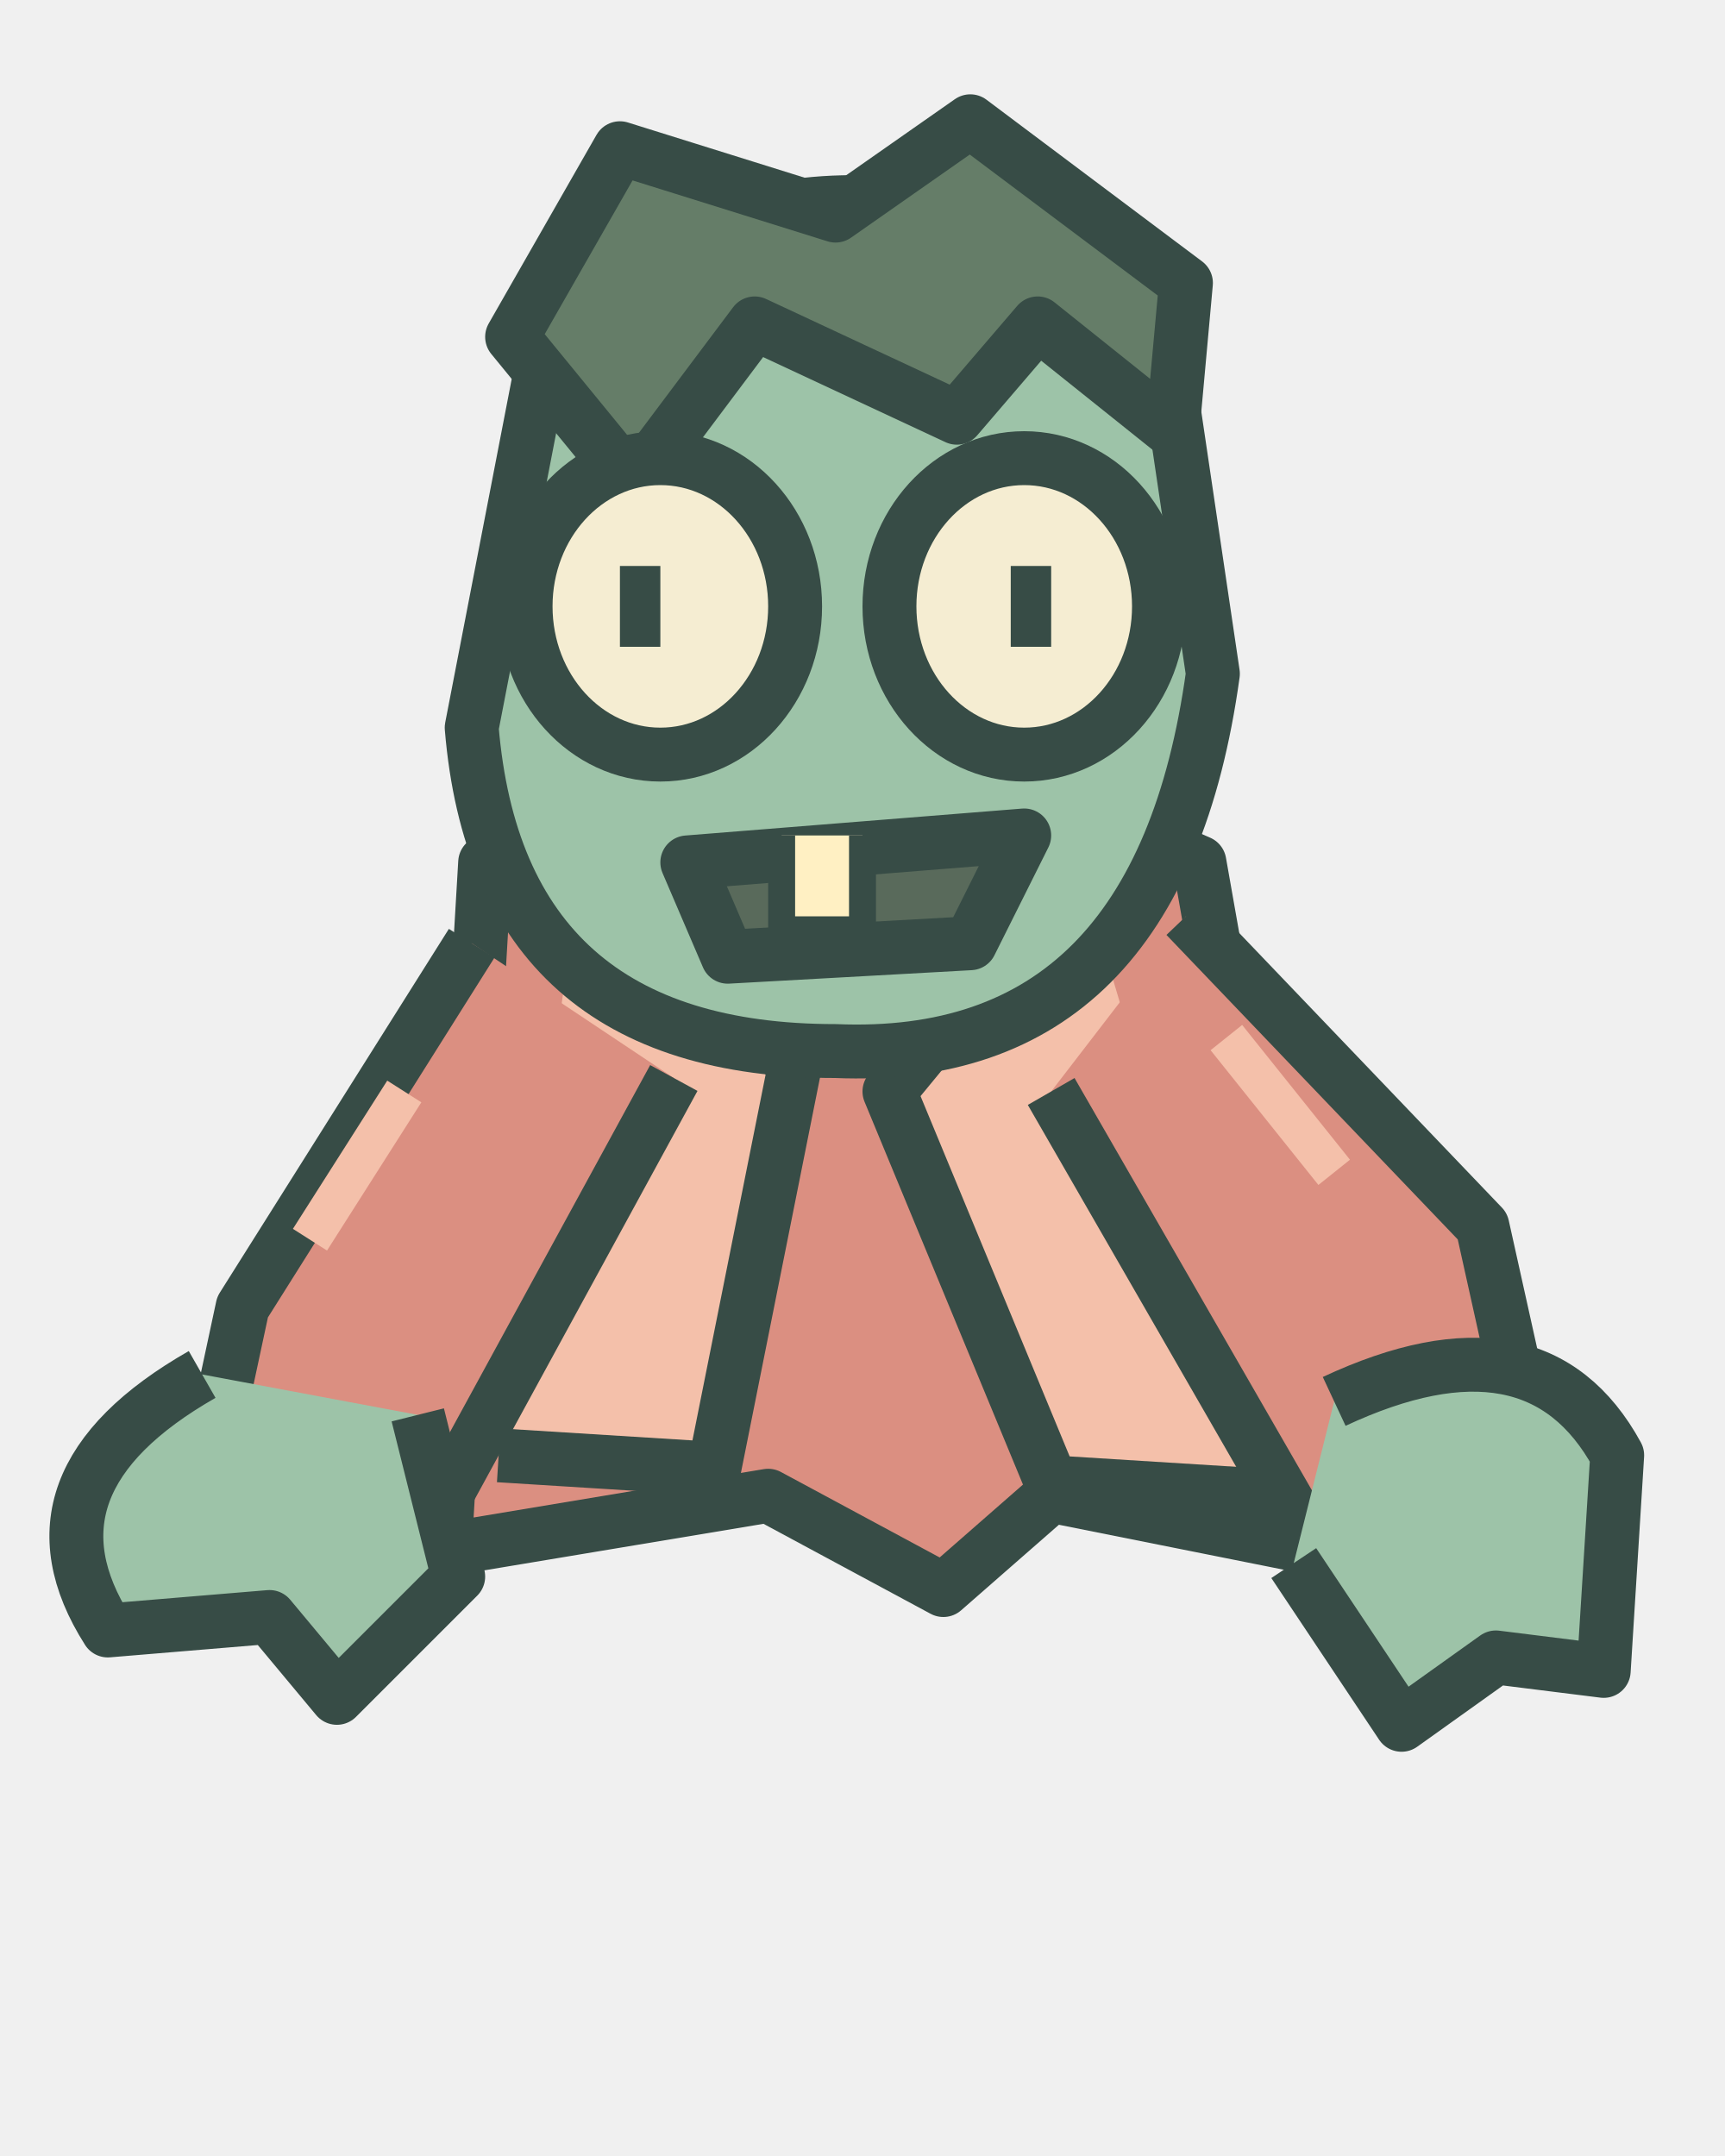
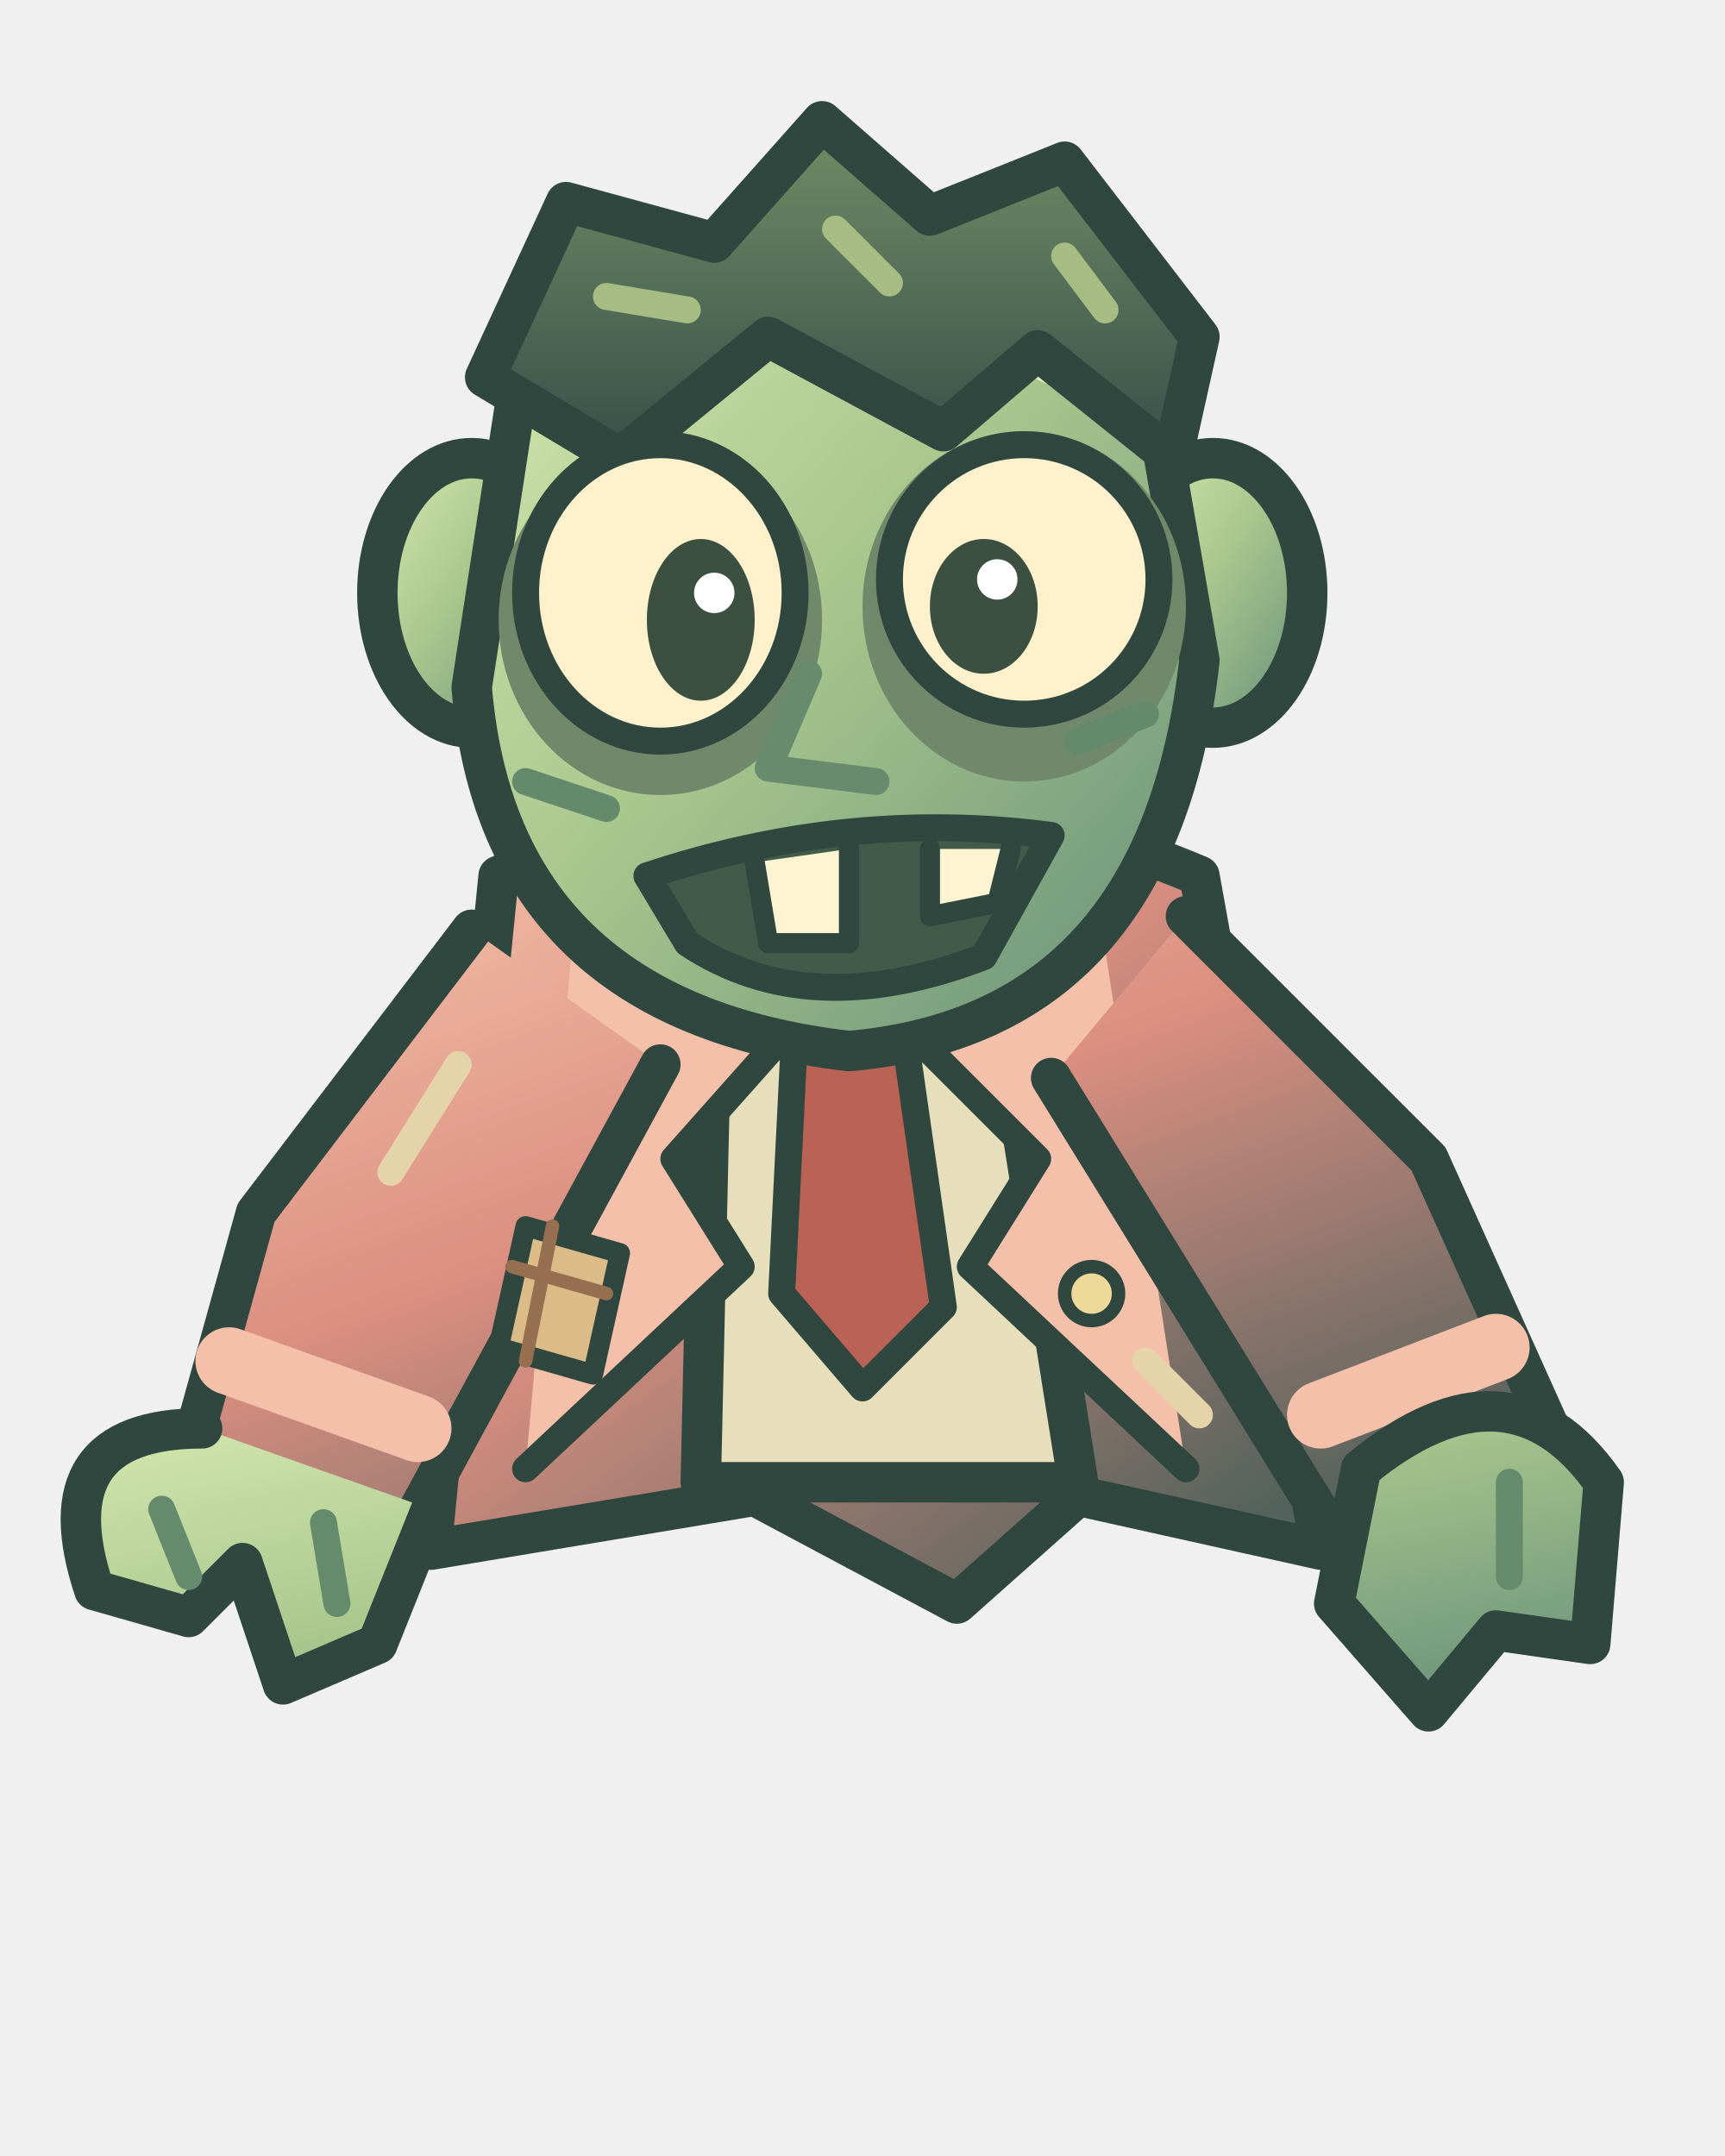
<svg xmlns="http://www.w3.org/2000/svg" width="128" height="160" viewBox="0 0 128 160">
-   <g stroke="#374c46" stroke-width="4" stroke-linejoin="round">
-     <path d="M36 64q26-12 53 0l9 51-20-4-8 7-13-7-24 4z" fill="#db8f81" />
-     <path d="M43 65l16 14-6 30-16-1M80 64L66 81l12 29 16 1" fill="#f4c0aa" />
-     <path d="M35 70L18 97l-3 14 17 2 18-33M88 68l22 23 4 18-17 5-19-33" fill="#db8f81" />
-     <path d="M15 102q-14 8-7 19l12-1 5 6 9-9-3-12M99 104q15-7 21 4l-1 16-8-1-7 5-8-12" fill="#9dc3a8" />
-     <path d="M41 23q22-16 45 0l4 27q-4 29-28 28-25 0-27-24z" fill="#9dc3a8" />
-     <path d="M38 25l8-14 16 5 10-7 16 12-1 11-10-8-6 7-15-7-9 12z" fill="#657d68" />
-     <ellipse cx="49" cy="45" rx="10" ry="11" fill="#f5edd2" />
-     <ellipse cx="76" cy="45" rx="10" ry="11" fill="#f5edd2" />
-     <path d="M46 45h3M75 45h3" stroke="#374c46" stroke-width="6" />
-     <path d="M51 64l25-2-4 8-18 1z" fill="#596a5b" />
-     <path d="M58 62v7h6v-7" fill="#fff0c3" stroke-width="2" />
-     <path d="M91 77l8 10M30 81l-7 11" stroke="#f4c0aa" stroke-width="3" />
+   <defs>
+     <linearGradient id="skin" x1="0" y1="0" x2="1" y2="1">
+       <stop stop-color="#d6e9b0" />
+       <stop offset=".45" stop-color="#a9c88e" />
+       <stop offset="1" stop-color="#658d78" />
+     </linearGradient>
+     <linearGradient id="coat" x1="0" x2=".8" y2="1">
+       <stop stop-color="#f4c0aa" />
+       <stop offset=".45" stop-color="#db8f81" />
+       <stop offset="1" stop-color="#53625c" />
+     </linearGradient>
+     <linearGradient id="hair" x2="0" y2="1">
+       <stop stop-color="#718d65" />
+       <stop offset="1" stop-color="#364f4a" />
+     </linearGradient>
+   </defs>
+   <g stroke="#30473f" stroke-width="3" stroke-linejoin="round" stroke-linecap="round">
+     <path d="M37 65Q63 54 89 65L98 115 80 111 71 119 56 111 32 115Z" fill="url(#coat)" />
+     <path d="M53 66L73 66 80 110 52 110Z" fill="#e7dfbb" />
+     <path d="M59 76L67 76 70 97 64 103 58 96Z" fill="#b96255" stroke-width="2" />
+     <path d="M43 64L58 77 50 86 55 94 39 109M81 64L68 77 77 86 72 94 88 109" fill="#f4c0aa" stroke-width="2" />
+     <path d="M35 69L19 90 14 108 30 114 49 79M88 68L106 86 115 106 99 114 78 80" fill="url(#coat)" />
+     <path d="M17 101L31 106M98 105L111 100" stroke="#f4c0aa" stroke-width="5" />
+     <path d="M15 106Q3 106 7 118L14 120 18 116 21 125 28 122 32 112M101 109Q112 100 119 110L118 122 111 121 106 127 99 119Z" fill="url(#skin)" />
+     <path d="M12 112L14 117M24 113L25 119M112 110L112 117" fill="none" stroke="#668a6c" stroke-width="2" />
+     <ellipse cx="35" cy="44" rx="7" ry="10" fill="url(#skin)" />
+     <ellipse cx="90" cy="44" rx="7" ry="10" fill="url(#skin)" />
+     <path d="M39 25Q62 11 85 26L89 49Q86 76 63 78 37 75 35 51Z" fill="url(#skin)" />
+     <path d="M39 29Q57 17 78 27" fill="none" stroke="#e4edbd" stroke-width="3" />
+     <path d="M36 28L42 15 53 18 61 9 69 16 79 12 89 25 87 34 77 26 70 32 57 25 46 34Z" fill="url(#hair)" />
+     <path d="M45 22L51 23M62 17L66 21M79 19L82 23" stroke="#a6bc83" stroke-width="2" />
+     <ellipse cx="49" cy="46" rx="12" ry="13" fill="#71896b" stroke="none" />
+     <ellipse cx="76" cy="45" rx="12" ry="13" fill="#71896b" stroke="none" />
+     <ellipse cx="49" cy="44" rx="10" ry="11" fill="#fff1cc" stroke-width="2" />
+     <ellipse cx="76" cy="43" rx="10" ry="10" fill="#fff1cc" stroke-width="2" />
+     <ellipse cx="52" cy="46" rx="4" ry="6" fill="#3c5041" stroke="none" />
+     <ellipse cx="73" cy="45" rx="4" ry="5" fill="#3c5041" stroke="none" />
+     <circle cx="53" cy="44" r="1.5" fill="#fff" stroke="none" />
+     <circle cx="74" cy="43" r="1.5" fill="#fff" stroke="none" />
+     <path d="M60 50L57 57 65 58" fill="none" stroke="#688b6e" stroke-width="2" />
+     <path d="M48 65Q63 60 78 62L73 71Q60 76 51 70Z" fill="#405b4a" stroke-width="2" />
+     <path d="M56 64L57 70 63 70 63 63M69 63L69 68 74 67 75 63" fill="#fff4d2" stroke-width="1.5" />
+     <path d="M39 58L45 60M80 55L85 53" stroke="#658a6b" stroke-width="2" />
+     <path d="M39 91L46 93 44 102 37 100Z" fill="#dbbb87" stroke-width="1.5" />
+     <path d="M38 94L45 96M41 91L39 101" stroke="#956f50" stroke-width="1" />
+     <circle cx="81" cy="96" r="2" fill="#edda9a" stroke-width="1" />
+     <path d="M85 101L89 105M34 79L29 87" stroke="#e5d4aa" stroke-width="2" />
  </g>
</svg>
